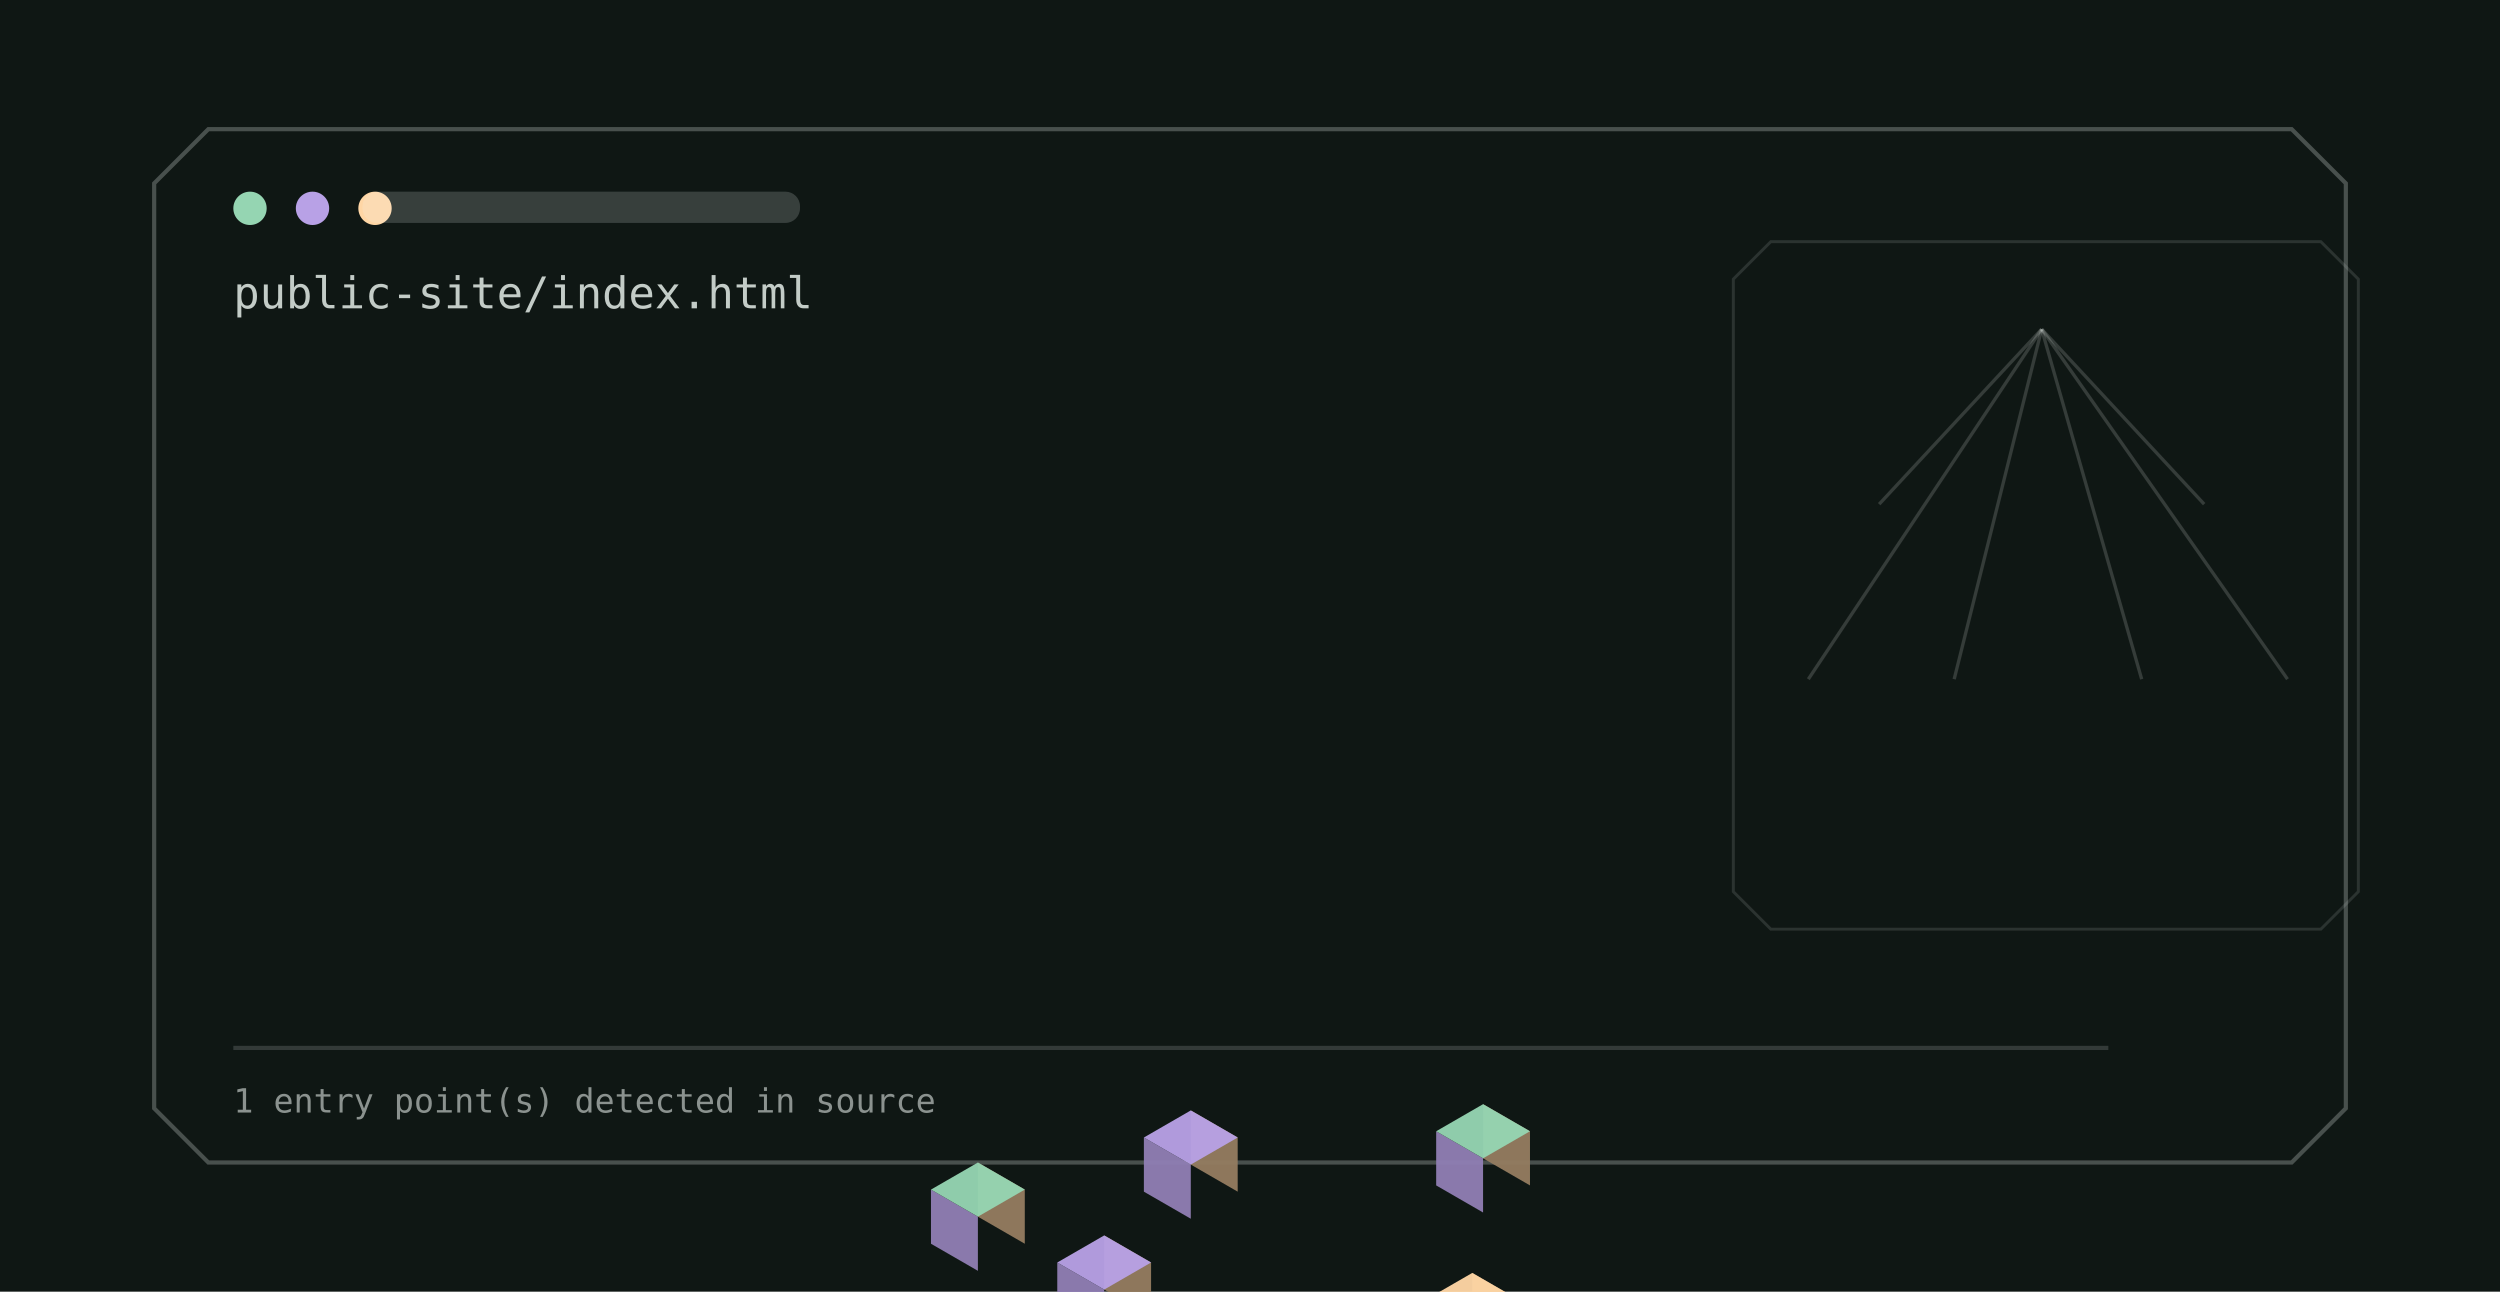
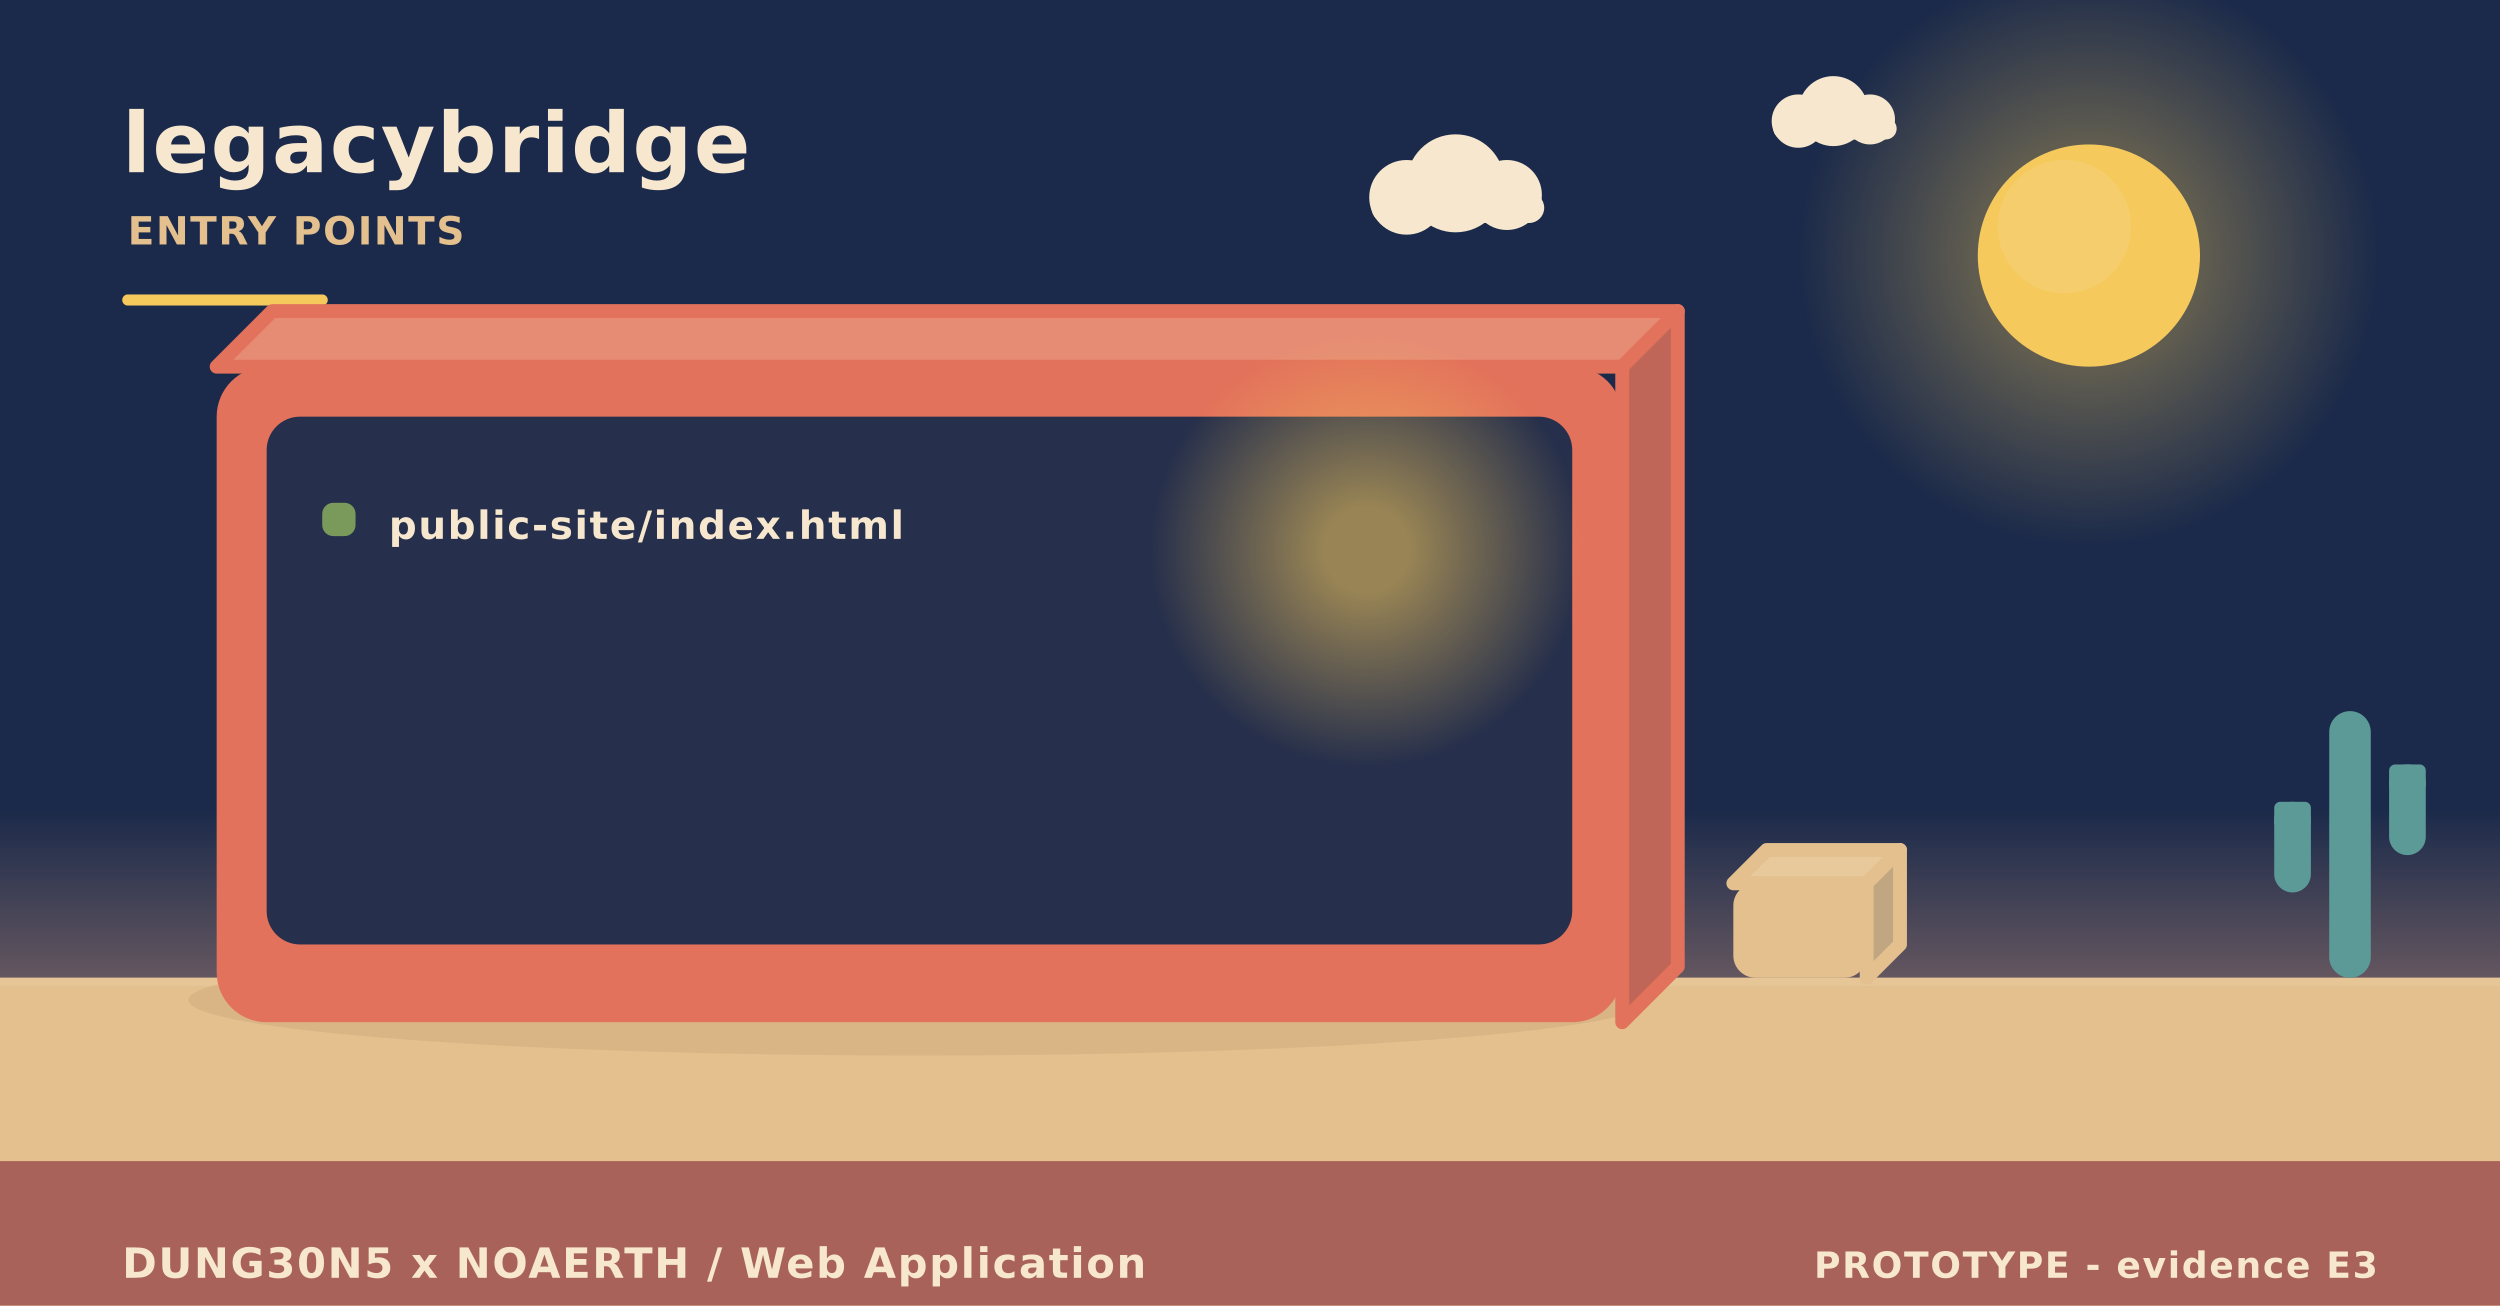
- <svg xmlns="http://www.w3.org/2000/svg" viewBox="0 0 1200 620" width="1200" height="620" role="img" aria-label="legacybridge command surface">
-   <rect width="1200" height="620" fill="#0f1714" />
-   <defs>
-     <linearGradient id="gt" x1="0" y1="0" x2="1" y2="1">
-       <stop offset="0%" stop-color="#95d5b2" />
-       <stop offset="100%" stop-color="#b8a1e6" />
-     </linearGradient>
-   </defs>
-   <path d="M100.00,62.00 H1100.00 L1126.00,88.00 V532.00 L1100.00,558.00 H100.00 L74.00,532.00 V88.00 Z" fill="none" stroke="rgba(240,248,244,0.300)" stroke-width="2.00" opacity="0.85" />
-   <circle cx="120.00" cy="100.00" r="8.00" fill="#95d5b2" opacity="1.00" />
-   <circle cx="150.00" cy="100.00" r="8.00" fill="#b8a1e6" opacity="1.00" />
-   <circle cx="180.00" cy="100.00" r="8.00" fill="#ffd6a5" opacity="1.00" />
-   <rect x="174.00" y="92.00" width="210.00" height="15.00" rx="7.00" fill="rgba(240,248,244,0.180)" opacity="1.00" />
-   <text x="112" y="148" font-family="ui-monospace,SFMono-Regular,Menlo,monospace" font-size="21" fill="rgba(240,248,244,0.800)">public-site/index.html</text>
-   <path d="M850.00,116.00 H1114.00 L1132.00,134.00 V428.00 L1114.00,446.00 H850.00 L832.00,428.00 V134.00 Z" fill="none" stroke="rgba(240,248,244,0.180)" stroke-width="1.40" opacity="0.70" />
-   <line x1="980.00" y1="158.00" x2="902.00" y2="242.00" stroke="rgba(240,248,244,0.300)" stroke-width="1.60" opacity="0.55" />
-   <line x1="980.00" y1="158.00" x2="1058.00" y2="242.00" stroke="rgba(240,248,244,0.300)" stroke-width="1.60" opacity="0.55" />
-   <line x1="980.00" y1="158.00" x2="868.00" y2="326.00" stroke="rgba(240,248,244,0.300)" stroke-width="1.60" opacity="0.55" />
-   <line x1="980.00" y1="158.00" x2="938.00" y2="326.00" stroke="rgba(240,248,244,0.300)" stroke-width="1.60" opacity="0.55" />
-   <line x1="980.00" y1="158.00" x2="1028.00" y2="326.00" stroke="rgba(240,248,244,0.300)" stroke-width="1.60" opacity="0.55" />
-   <line x1="980.00" y1="158.00" x2="1098.00" y2="326.00" stroke="rgba(240,248,244,0.300)" stroke-width="1.60" opacity="0.55" />
-   <polygon points="711.87,556.00 734.39,569.00 734.39,543.00 711.87,530.00" fill="#947c60" opacity="0.95" />
-   <polygon points="689.36,569.00 711.87,582.00 711.87,556.00 689.36,543.00" fill="#907eb3" opacity="0.95" />
-   <polygon points="711.87,530.00 734.39,543.00 711.87,556.00 689.36,543.00" fill="#95d5b2" opacity="0.95" />
-   <polygon points="571.58,559.00 594.09,572.00 594.09,546.00 571.58,533.00" fill="#947c60" opacity="0.95" />
-   <polygon points="549.06,572.00 571.58,585.00 571.58,559.00 549.06,546.00" fill="#907eb3" opacity="0.95" />
-   <polygon points="571.58,533.00 594.09,546.00 571.58,559.00 549.06,546.00" fill="#b8a1e6" opacity="0.95" />
-   <polygon points="706.68,637.00 729.19,650.00 729.19,624.00 706.68,611.00" fill="#947c60" opacity="0.95" />
-   <polygon points="684.16,650.00 706.68,663.00 706.68,637.00 684.16,624.00" fill="#907eb3" opacity="0.95" />
-   <polygon points="706.68,611.00 729.19,624.00 706.68,637.00 684.16,624.00" fill="#ffd6a5" opacity="0.95" />
-   <polygon points="469.39,584.00 491.90,597.00 491.90,571.00 469.39,558.00" fill="#947c60" opacity="0.95" />
-   <polygon points="446.87,597.00 469.39,610.00 469.39,584.00 446.87,571.00" fill="#907eb3" opacity="0.95" />
-   <polygon points="469.39,558.00 491.90,571.00 469.39,584.00 446.87,571.00" fill="#95d5b2" opacity="0.95" />
-   <polygon points="530.01,619.00 552.52,632.00 552.52,606.00 530.01,593.00" fill="#947c60" opacity="0.95" />
-   <polygon points="507.49,632.00 530.01,645.00 530.01,619.00 507.49,606.00" fill="#907eb3" opacity="0.95" />
-   <polygon points="530.01,593.00 552.52,606.00 530.01,619.00 507.49,606.00" fill="#b8a1e6" opacity="0.95" />
-   <polygon points="607.95,664.00 630.47,677.00 630.47,651.00 607.95,638.00" fill="#947c60" opacity="0.95" />
-   <polygon points="585.43,677.00 607.95,690.00 607.95,664.00 585.43,651.00" fill="#907eb3" opacity="0.95" />
-   <polygon points="607.95,638.00 630.47,651.00 607.95,664.00 585.43,651.00" fill="#ffd6a5" opacity="0.95" />
-   <polygon points="668.57,699.00 691.09,712.00 691.09,686.00 668.57,673.00" fill="#947c60" opacity="0.95" />
-   <polygon points="646.05,712.00 668.57,725.00 668.57,699.00 646.05,686.00" fill="#907eb3" opacity="0.95" />
-   <polygon points="668.57,673.00 691.09,686.00 668.57,699.00 646.05,686.00" fill="#95d5b2" opacity="0.95" />
-   <rect x="112.00" y="502.00" width="900.00" height="2.00" rx="0.00" fill="rgba(240,248,244,0.160)" opacity="1.00" />
-   <text x="112" y="534" font-family="ui-monospace,Menlo,monospace" font-size="16" fill="rgba(240,248,244,0.550)">1 entry point(s) detected in source</text>
+ <svg xmlns="http://www.w3.org/2000/svg" width="900" height="470" viewBox="0 0 900 470" role="img" aria-label="legacybridge - how it is operated">
+   <linearGradient id="skyt" x1="0" y1="0" x2="0" y2="1">
+     <stop offset="0" stop-color="#1b2a4a" />
+     <stop offset="0.62" stop-color="#1b2a4a" />
+     <stop offset="1" stop-color="#f3ad8a" />
+   </linearGradient>
+   <rect width="900" height="470" fill="url(#skyt)" />
+   <radialGradient id="sunt">
+     <stop offset="0.35" stop-color="#f5c95c" stop-opacity="0.34" />
+     <stop offset="1" stop-color="#f5c95c" stop-opacity="0" />
+   </radialGradient>
+   <circle cx="752" cy="92" r="104" fill="url(#sunt)" />
+   <circle cx="752" cy="92" r="40" fill="#f5c95c" />
+   <circle cx="743.2" cy="81.6" r="24" fill="#f5d27e" opacity="0.5" />
+   <g>
+     <circle cx="524" cy="66" r="17.64" fill="#f6e7ce" />
+     <circle cx="506.36" cy="71.04" r="13.44" fill="#f6e7ce" />
+     <circle cx="542.48" cy="70.2" r="12.6" fill="#f6e7ce" />
+     <rect x="493.76" y="69.36" width="62.16" height="10.92" rx="5.46" fill="#f6e7ce" />
+   </g>
+   <g>
+     <circle cx="660" cy="40" r="12.6" fill="#f6e7ce" />
+     <circle cx="647.4" cy="43.6" r="9.6" fill="#f6e7ce" />
+     <circle cx="673.2" cy="43" r="9" fill="#f6e7ce" />
+     <rect x="638.4" y="42.4" width="44.4" height="7.8" rx="3.9" fill="#f6e7ce" />
+   </g>
+   <rect x="0" y="352" width="900" height="118" fill="#e3c08d" />
+   <rect x="0" y="352" width="900" height="3" fill="#e6c596" />
+   <text x="44" y="62" font-family="Verdana,DejaVu Sans,sans-serif" font-size="30" font-weight="700" letter-spacing="0.6" fill="#f6e7ce" text-anchor="start">legacybridge</text>
+   <text x="46" y="88" font-family="Verdana,DejaVu Sans,sans-serif" font-size="14" font-weight="700" letter-spacing="0.6" fill="#e3c08d" text-anchor="start">ENTRY POINTS</text>
+   <rect x="44" y="106" width="74" height="4" rx="2" fill="#f5c95c" />
+   <ellipse cx="331" cy="360" rx="263.2" ry="20" fill="rgba(138,90,68,0.11)" />
+   <path d="M78,132 L584,132 L604,112 L98,112 Z" fill="#e68c74" stroke="#e2725b" stroke-width="5" stroke-linejoin="round" />
+   <path d="M584,132 L604,112 L604,348 L584,368 Z" fill="#c06658" stroke="#e2725b" stroke-width="5" stroke-linejoin="round" />
+   <rect x="78" y="132" width="506" height="236" rx="18" fill="#e2725b" />
+   <rect x="96" y="150" width="470" height="190" rx="12" fill="#1b2a4a" opacity="0.94" />
+   <radialGradient id="lamp10445">
+     <stop offset="0.2" stop-color="#f5c95c" stop-opacity="0.55" />
+     <stop offset="1" stop-color="#f5c95c" stop-opacity="0" />
+   </radialGradient>
+   <circle cx="492" cy="198" r="78" fill="url(#lamp10445)" />
+   <rect x="116" y="181" width="12" height="12" rx="4" fill="#7a9a5c" />
+   <text x="140" y="194" font-family="Verdana,DejaVu Sans,sans-serif" font-size="14" font-weight="700" letter-spacing="0.6" fill="#f6e7ce" text-anchor="start">public-site/index.html</text>
+   <path d="M624,318 L672,318 L684,306 L636,306 Z" fill="#e7c99b" stroke="#e3c08d" stroke-width="5" stroke-linejoin="round" />
+   <path d="M672,318 L684,306 L684,340 L672,352 Z" fill="#c1a682" stroke="#e3c08d" stroke-width="5" stroke-linejoin="round" />
+   <rect x="624" y="318" width="48" height="34" rx="8" fill="#e3c08d" />
+   <rect x="838.52" y="256" width="14.96" height="96" rx="7.48" fill="#5b9a97" />
+   <rect x="818.72" y="288.64" width="13.2" height="32.64" rx="6.6" fill="#5b9a97" />
+   <rect x="818.72" y="288.64" width="13.2" height="9.6" rx="2.2" fill="#5b9a97" />
+   <rect x="860.08" y="275.2" width="13.2" height="32.64" rx="6.6" fill="#5b9a97" />
+   <rect x="860.08" y="275.2" width="13.2" height="9.6" rx="2.2" fill="#5b9a97" />
+   <rect x="0" y="418" width="900" height="52" rx="0" fill="#a65c56" opacity="0.94" />
+   <text x="44" y="460" font-family="Verdana,DejaVu Sans,sans-serif" font-size="15" font-weight="700" letter-spacing="0.6" fill="#f6e7ce" text-anchor="start">DUNG30N5 x NOAERTH  /  Web Application</text>
+   <text x="856" y="460" font-family="Verdana,DejaVu Sans,sans-serif" font-size="13" font-weight="700" letter-spacing="0.6" fill="#f6e7ce" text-anchor="end">PROTOTYPE  -  evidence E3</text>
</svg>
